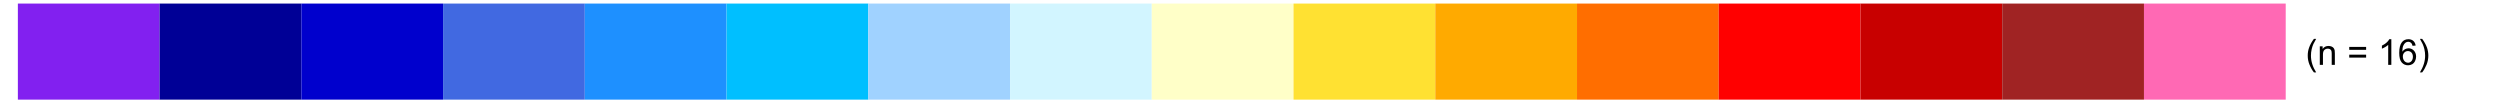
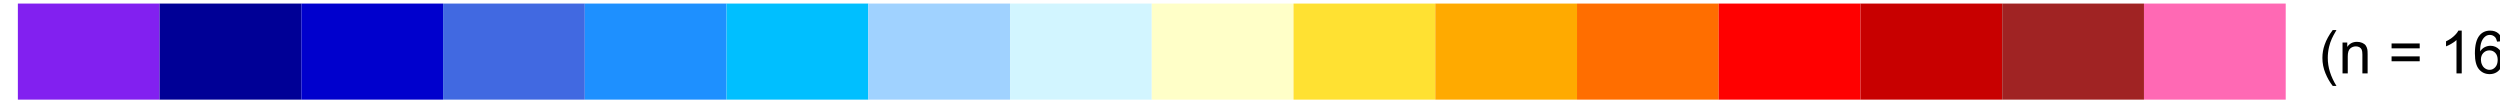
<svg xmlns="http://www.w3.org/2000/svg" xmlns:xlink="http://www.w3.org/1999/xlink" width="504pt" height="21pt" viewBox="0 0 504 21" version="1.1">
  <defs>
    <g>
      <symbol overflow="visible" id="glyph0-0">
-         <path style="stroke:none;" d="M 0.898 0 L 0.898 -4.5 L 4.5 -4.5 L 4.5 0 Z M 1.012 -0.113 L 4.387 -0.113 L 4.387 -4.387 L 1.012 -4.387 Z M 1.012 -0.113 " />
+         <path style="stroke:none;" d="M 1.5 0 L 1.5 -7.5 L 7.5 -7.5 L 7.5 0 Z M 1.688 -0.188 L 7.312 -0.188 L 7.312 -7.312 L 1.688 -7.312 Z M 1.688 -0.188 " />
      </symbol>
      <symbol overflow="visible" id="glyph0-1">
        <path style="stroke:none;" d="" />
      </symbol>
      <symbol overflow="visible" id="glyph0-2">
-         <path style="stroke:none;" d="M 1.684 1.516 C 1.332 1.074 1.039 0.562 0.797 -0.031 C 0.555 -0.617 0.434 -1.23 0.438 -1.867 C 0.434 -2.422 0.523 -2.957 0.707 -3.469 C 0.914 -4.062 1.238 -4.652 1.684 -5.242 L 2.137 -5.242 C 1.852 -4.754 1.664 -4.406 1.574 -4.199 C 1.43 -3.871 1.316 -3.531 1.238 -3.184 C 1.133 -2.742 1.082 -2.305 1.086 -1.863 C 1.082 -0.734 1.434 0.391 2.137 1.516 Z M 1.684 1.516 " />
+         <path style="stroke:none;" d="M 2.805 2.523 C 2.223 1.785 1.73 0.93 1.328 -0.055 C 0.926 -1.035 0.727 -2.055 0.727 -3.109 C 0.727 -4.039 0.875 -4.93 1.18 -5.781 C 1.523 -6.77 2.066 -7.754 2.805 -8.734 L 3.562 -8.734 C 3.086 -7.918 2.773 -7.34 2.625 -6.996 C 2.383 -6.457 2.195 -5.895 2.062 -5.309 C 1.895 -4.574 1.809 -3.84 1.812 -3.105 C 1.809 -1.227 2.395 0.648 3.562 2.523 Z M 2.805 2.523 " />
      </symbol>
      <symbol overflow="visible" id="glyph0-3">
-         <path style="stroke:none;" d="M 0.473 0 L 0.473 -3.734 L 1.043 -3.734 L 1.043 -3.203 C 1.316 -3.609 1.711 -3.812 2.234 -3.816 C 2.453 -3.812 2.66 -3.773 2.852 -3.695 C 3.039 -3.613 3.18 -3.508 3.277 -3.375 C 3.367 -3.242 3.434 -3.086 3.473 -2.91 C 3.492 -2.789 3.504 -2.586 3.508 -2.297 L 3.508 0 L 2.875 0 L 2.875 -2.27 C 2.871 -2.523 2.848 -2.719 2.801 -2.848 C 2.75 -2.973 2.66 -3.074 2.539 -3.152 C 2.41 -3.23 2.266 -3.27 2.098 -3.27 C 1.828 -3.27 1.594 -3.184 1.402 -3.012 C 1.203 -2.84 1.105 -2.516 1.109 -2.039 L 1.109 0 Z M 0.473 0 " />
+         <path style="stroke:none;" d="M 0.789 0 L 0.789 -6.223 L 1.742 -6.223 L 1.742 -5.336 C 2.195 -6.02 2.855 -6.363 3.719 -6.363 C 4.09 -6.363 4.434 -6.293 4.754 -6.16 C 5.066 -6.023 5.305 -5.848 5.461 -5.633 C 5.617 -5.41 5.727 -5.152 5.789 -4.852 C 5.828 -4.656 5.848 -4.312 5.848 -3.828 L 5.848 0 L 4.793 0 L 4.793 -3.785 C 4.793 -4.215 4.75 -4.535 4.668 -4.75 C 4.586 -4.961 4.441 -5.129 4.234 -5.258 C 4.023 -5.383 3.777 -5.449 3.5 -5.449 C 3.047 -5.449 2.66 -5.305 2.332 -5.02 C 2.004 -4.734 1.84 -4.195 1.844 -3.398 L 1.844 0 Z M 0.789 0 " />
      </symbol>
      <symbol overflow="visible" id="glyph0-4">
-         <path style="stroke:none;" d="M 3.805 -3.031 L 0.402 -3.031 L 0.402 -3.621 L 3.805 -3.621 Z M 3.805 -1.465 L 0.402 -1.465 L 0.402 -2.055 L 3.805 -2.055 Z M 3.805 -1.465 " />
+         <path style="stroke:none;" d="M 6.34 -5.051 L 0.668 -5.051 L 0.668 -6.035 L 6.34 -6.035 Z M 6.34 -2.445 L 0.668 -2.445 L 0.668 -3.43 L 6.34 -3.43 Z M 6.34 -2.445 " />
      </symbol>
      <symbol overflow="visible" id="glyph0-5">
-         <path style="stroke:none;" d="M 2.684 0 L 2.051 0 L 2.051 -4.031 C 1.895 -3.883 1.691 -3.734 1.449 -3.594 C 1.199 -3.445 0.98 -3.34 0.785 -3.27 L 0.785 -3.883 C 1.137 -4.047 1.445 -4.246 1.711 -4.484 C 1.977 -4.719 2.164 -4.949 2.273 -5.176 L 2.684 -5.176 Z M 2.684 0 " />
+         <path style="stroke:none;" d="M 4.469 0 L 3.414 0 L 3.414 -6.719 C 3.16 -6.477 2.828 -6.234 2.414 -5.996 C 2 -5.75 1.629 -5.57 1.305 -5.449 L 1.305 -6.469 C 1.895 -6.742 2.41 -7.078 2.852 -7.477 C 3.293 -7.871 3.605 -8.254 3.789 -8.625 L 4.469 -8.625 Z M 4.469 0 " />
      </symbol>
      <symbol overflow="visible" id="glyph0-6">
-         <path style="stroke:none;" d="M 3.582 -3.891 L 2.953 -3.844 C 2.895 -4.09 2.812 -4.27 2.715 -4.383 C 2.539 -4.562 2.328 -4.652 2.082 -4.656 C 1.875 -4.652 1.699 -4.594 1.551 -4.484 C 1.348 -4.336 1.191 -4.125 1.078 -3.848 C 0.961 -3.566 0.898 -3.168 0.898 -2.656 C 1.047 -2.883 1.234 -3.055 1.457 -3.172 C 1.676 -3.281 1.906 -3.34 2.152 -3.344 C 2.57 -3.34 2.93 -3.184 3.227 -2.875 C 3.52 -2.562 3.668 -2.16 3.672 -1.672 C 3.668 -1.344 3.598 -1.043 3.461 -0.77 C 3.32 -0.488 3.129 -0.277 2.887 -0.133 C 2.641 0.012 2.363 0.082 2.059 0.086 C 1.527 0.082 1.098 -0.109 0.77 -0.492 C 0.434 -0.879 0.27 -1.516 0.27 -2.41 C 0.27 -3.402 0.453 -4.129 0.824 -4.586 C 1.141 -4.977 1.574 -5.172 2.121 -5.176 C 2.523 -5.172 2.852 -5.059 3.113 -4.832 C 3.371 -4.602 3.527 -4.289 3.582 -3.891 Z M 1 -1.668 C 0.996 -1.449 1.043 -1.242 1.137 -1.043 C 1.23 -0.844 1.359 -0.691 1.523 -0.59 C 1.688 -0.484 1.863 -0.434 2.051 -0.434 C 2.316 -0.434 2.543 -0.539 2.738 -0.754 C 2.926 -0.969 3.023 -1.262 3.027 -1.633 C 3.023 -1.988 2.93 -2.27 2.742 -2.477 C 2.551 -2.68 2.309 -2.781 2.023 -2.785 C 1.734 -2.781 1.492 -2.68 1.297 -2.477 C 1.094 -2.27 0.996 -2 1 -1.668 Z M 1 -1.668 " />
+         <path style="stroke:none;" d="M 5.969 -6.484 L 4.922 -6.406 C 4.828 -6.812 4.695 -7.113 4.523 -7.305 C 4.234 -7.605 3.883 -7.758 3.469 -7.758 C 3.133 -7.758 2.836 -7.664 2.586 -7.477 C 2.25 -7.234 1.988 -6.879 1.797 -6.414 C 1.605 -5.949 1.508 -5.289 1.5 -4.43 C 1.754 -4.812 2.062 -5.098 2.434 -5.289 C 2.797 -5.473 3.184 -5.566 3.586 -5.57 C 4.289 -5.566 4.887 -5.309 5.383 -4.793 C 5.875 -4.277 6.121 -3.609 6.125 -2.789 C 6.121 -2.25 6.004 -1.746 5.773 -1.285 C 5.539 -0.82 5.223 -0.469 4.816 -0.223 C 4.41 0.023 3.949 0.145 3.434 0.148 C 2.555 0.145 1.836 -0.176 1.285 -0.82 C 0.727 -1.469 0.449 -2.535 0.453 -4.02 C 0.449 -5.676 0.758 -6.883 1.371 -7.641 C 1.902 -8.297 2.621 -8.625 3.531 -8.625 C 4.207 -8.625 4.762 -8.434 5.195 -8.055 C 5.625 -7.676 5.883 -7.152 5.969 -6.484 Z M 1.664 -2.781 C 1.664 -2.418 1.738 -2.07 1.895 -1.738 C 2.043 -1.406 2.262 -1.152 2.543 -0.98 C 2.82 -0.801 3.109 -0.715 3.414 -0.719 C 3.859 -0.715 4.242 -0.895 4.566 -1.258 C 4.883 -1.613 5.043 -2.102 5.047 -2.727 C 5.043 -3.316 4.887 -3.785 4.57 -4.129 C 4.25 -4.469 3.852 -4.641 3.375 -4.641 C 2.898 -4.641 2.492 -4.469 2.16 -4.129 C 1.828 -3.785 1.664 -3.336 1.664 -2.781 Z M 1.664 -2.781 " />
      </symbol>
      <symbol overflow="visible" id="glyph0-7">
-         <path style="stroke:none;" d="M 0.891 1.516 L 0.438 1.516 C 1.137 0.391 1.488 -0.734 1.488 -1.863 C 1.488 -2.301 1.438 -2.738 1.336 -3.176 C 1.254 -3.527 1.141 -3.863 1 -4.188 C 0.906 -4.395 0.719 -4.746 0.438 -5.242 L 0.891 -5.242 C 1.328 -4.652 1.652 -4.062 1.867 -3.469 C 2.043 -2.957 2.133 -2.422 2.137 -1.867 C 2.133 -1.23 2.012 -0.617 1.773 -0.031 C 1.527 0.562 1.234 1.074 0.891 1.516 Z M 0.891 1.516 " />
+         <path style="stroke:none;" d="M 1.484 2.523 L 0.727 2.523 C 1.891 0.648 2.473 -1.227 2.477 -3.105 C 2.473 -3.84 2.391 -4.566 2.227 -5.289 C 2.094 -5.875 1.906 -6.438 1.672 -6.977 C 1.516 -7.328 1.203 -7.914 0.727 -8.734 L 1.484 -8.734 C 2.215 -7.754 2.758 -6.77 3.109 -5.781 C 3.41 -4.93 3.562 -4.039 3.562 -3.109 C 3.562 -2.055 3.359 -1.035 2.957 -0.055 C 2.551 0.93 2.059 1.785 1.484 2.523 Z M 1.484 2.523 " />
      </symbol>
    </g>
  </defs>
  <g id="surface9">
    <rect x="0" y="0" width="504" height="21" style="fill:rgb(100%,100%,100%);fill-opacity:1;stroke:none;" />
    <path style=" stroke:none;fill-rule:nonzero;fill:rgb(50.98%,12.549%,94.118%);fill-opacity:1;" d="M 3.602 20.086 L 32.176 20.086 L 32.176 0.719 L 3.602 0.719 Z M 3.602 20.086 " />
    <path style=" stroke:none;fill-rule:nonzero;fill:rgb(0%,0%,58.824%);fill-opacity:1;" d="M 32.176 20.086 L 60.75 20.086 L 60.75 0.719 L 32.176 0.719 Z M 32.176 20.086 " />
    <path style=" stroke:none;fill-rule:nonzero;fill:rgb(0%,0%,80.392%);fill-opacity:1;" d="M 60.75 20.086 L 89.324 20.086 L 89.324 0.719 L 60.75 0.719 Z M 60.75 20.086 " />
    <path style=" stroke:none;fill-rule:nonzero;fill:rgb(25.49%,41.176%,88.235%);fill-opacity:1;" d="M 89.324 20.086 L 117.898 20.086 L 117.898 0.719 L 89.324 0.719 Z M 89.324 20.086 " />
    <path style=" stroke:none;fill-rule:nonzero;fill:rgb(11.765%,56.471%,100%);fill-opacity:1;" d="M 117.898 20.086 L 146.473 20.086 L 146.473 0.719 L 117.898 0.719 Z M 117.898 20.086 " />
    <path style=" stroke:none;fill-rule:nonzero;fill:rgb(0%,74.902%,100%);fill-opacity:1;" d="M 146.477 20.086 L 175.051 20.086 L 175.051 0.719 L 146.477 0.719 Z M 146.477 20.086 " />
    <path style=" stroke:none;fill-rule:nonzero;fill:rgb(62.745%,82.353%,100%);fill-opacity:1;" d="M 175.051 20.086 L 203.625 20.086 L 203.625 0.719 L 175.051 0.719 Z M 175.051 20.086 " />
    <path style=" stroke:none;fill-rule:nonzero;fill:rgb(82.353%,96.078%,100%);fill-opacity:1;" d="M 203.625 20.086 L 232.199 20.086 L 232.199 0.719 L 203.625 0.719 Z M 203.625 20.086 " />
    <path style=" stroke:none;fill-rule:nonzero;fill:rgb(100%,100%,78.431%);fill-opacity:1;" d="M 232.199 20.086 L 260.773 20.086 L 260.773 0.719 L 232.199 0.719 Z M 232.199 20.086 " />
    <path style=" stroke:none;fill-rule:nonzero;fill:rgb(100%,88.235%,19.608%);fill-opacity:1;" d="M 260.773 20.086 L 289.348 20.086 L 289.348 0.719 L 260.773 0.719 Z M 260.773 20.086 " />
    <path style=" stroke:none;fill-rule:nonzero;fill:rgb(100%,66.667%,0%);fill-opacity:1;" d="M 289.352 20.086 L 317.926 20.086 L 317.926 0.719 L 289.352 0.719 Z M 289.352 20.086 " />
    <path style=" stroke:none;fill-rule:nonzero;fill:rgb(100%,43.137%,0%);fill-opacity:1;" d="M 317.926 20.086 L 346.5 20.086 L 346.5 0.719 L 317.926 0.719 Z M 317.926 20.086 " />
    <path style=" stroke:none;fill-rule:nonzero;fill:rgb(100%,0%,0%);fill-opacity:1;" d="M 346.5 20.086 L 375.074 20.086 L 375.074 0.719 L 346.5 0.719 Z M 346.5 20.086 " />
    <path style=" stroke:none;fill-rule:nonzero;fill:rgb(78.431%,0%,0%);fill-opacity:1;" d="M 375.074 20.086 L 403.648 20.086 L 403.648 0.719 L 375.074 0.719 Z M 375.074 20.086 " />
    <path style=" stroke:none;fill-rule:nonzero;fill:rgb(62.745%,13.725%,13.725%);fill-opacity:1;" d="M 403.648 20.086 L 432.223 20.086 L 432.223 0.719 L 403.648 0.719 Z M 403.648 20.086 " />
    <path style=" stroke:none;fill-rule:nonzero;fill:rgb(100%,41.176%,70.588%);fill-opacity:1;" d="M 432.227 20.086 L 460.801 20.086 L 460.801 0.719 L 432.227 0.719 Z M 432.227 20.086 " />
    <g style="fill:rgb(0%,0%,0%);fill-opacity:1;">
-       <use xlink:href="#glyph0-1" x="460.801" y="13.078" />
-       <use xlink:href="#glyph0-1" x="462.801" y="13.078" />
-       <use xlink:href="#glyph0-2" x="464.802" y="13.078" />
-       <use xlink:href="#glyph0-3" x="467.199" y="13.078" />
-       <use xlink:href="#glyph0-1" x="471.204" y="13.078" />
-       <use xlink:href="#glyph0-4" x="473.204" y="13.078" />
-       <use xlink:href="#glyph0-1" x="477.409" y="13.078" />
-       <use xlink:href="#glyph0-5" x="479.409" y="13.078" />
-       <use xlink:href="#glyph0-6" x="483.413" y="13.078" />
-       <use xlink:href="#glyph0-7" x="487.418" y="13.078" />
+       <use xlink:href="#glyph0-1" x="460.801" y="14.797" />
+       <use xlink:href="#glyph0-1" x="464.135" y="14.797" />
+       <use xlink:href="#glyph0-2" x="467.469" y="14.797" />
+       <use xlink:href="#glyph0-3" x="471.465" y="14.797" />
+       <use xlink:href="#glyph0-1" x="478.139" y="14.797" />
+       <use xlink:href="#glyph0-4" x="481.473" y="14.797" />
+       <use xlink:href="#glyph0-1" x="488.48" y="14.797" />
+       <use xlink:href="#glyph0-5" x="491.814" y="14.797" />
+       <use xlink:href="#glyph0-6" x="498.488" y="14.797" />
+       <use xlink:href="#glyph0-7" x="505.162" y="14.797" />
    </g>
  </g>
</svg>
